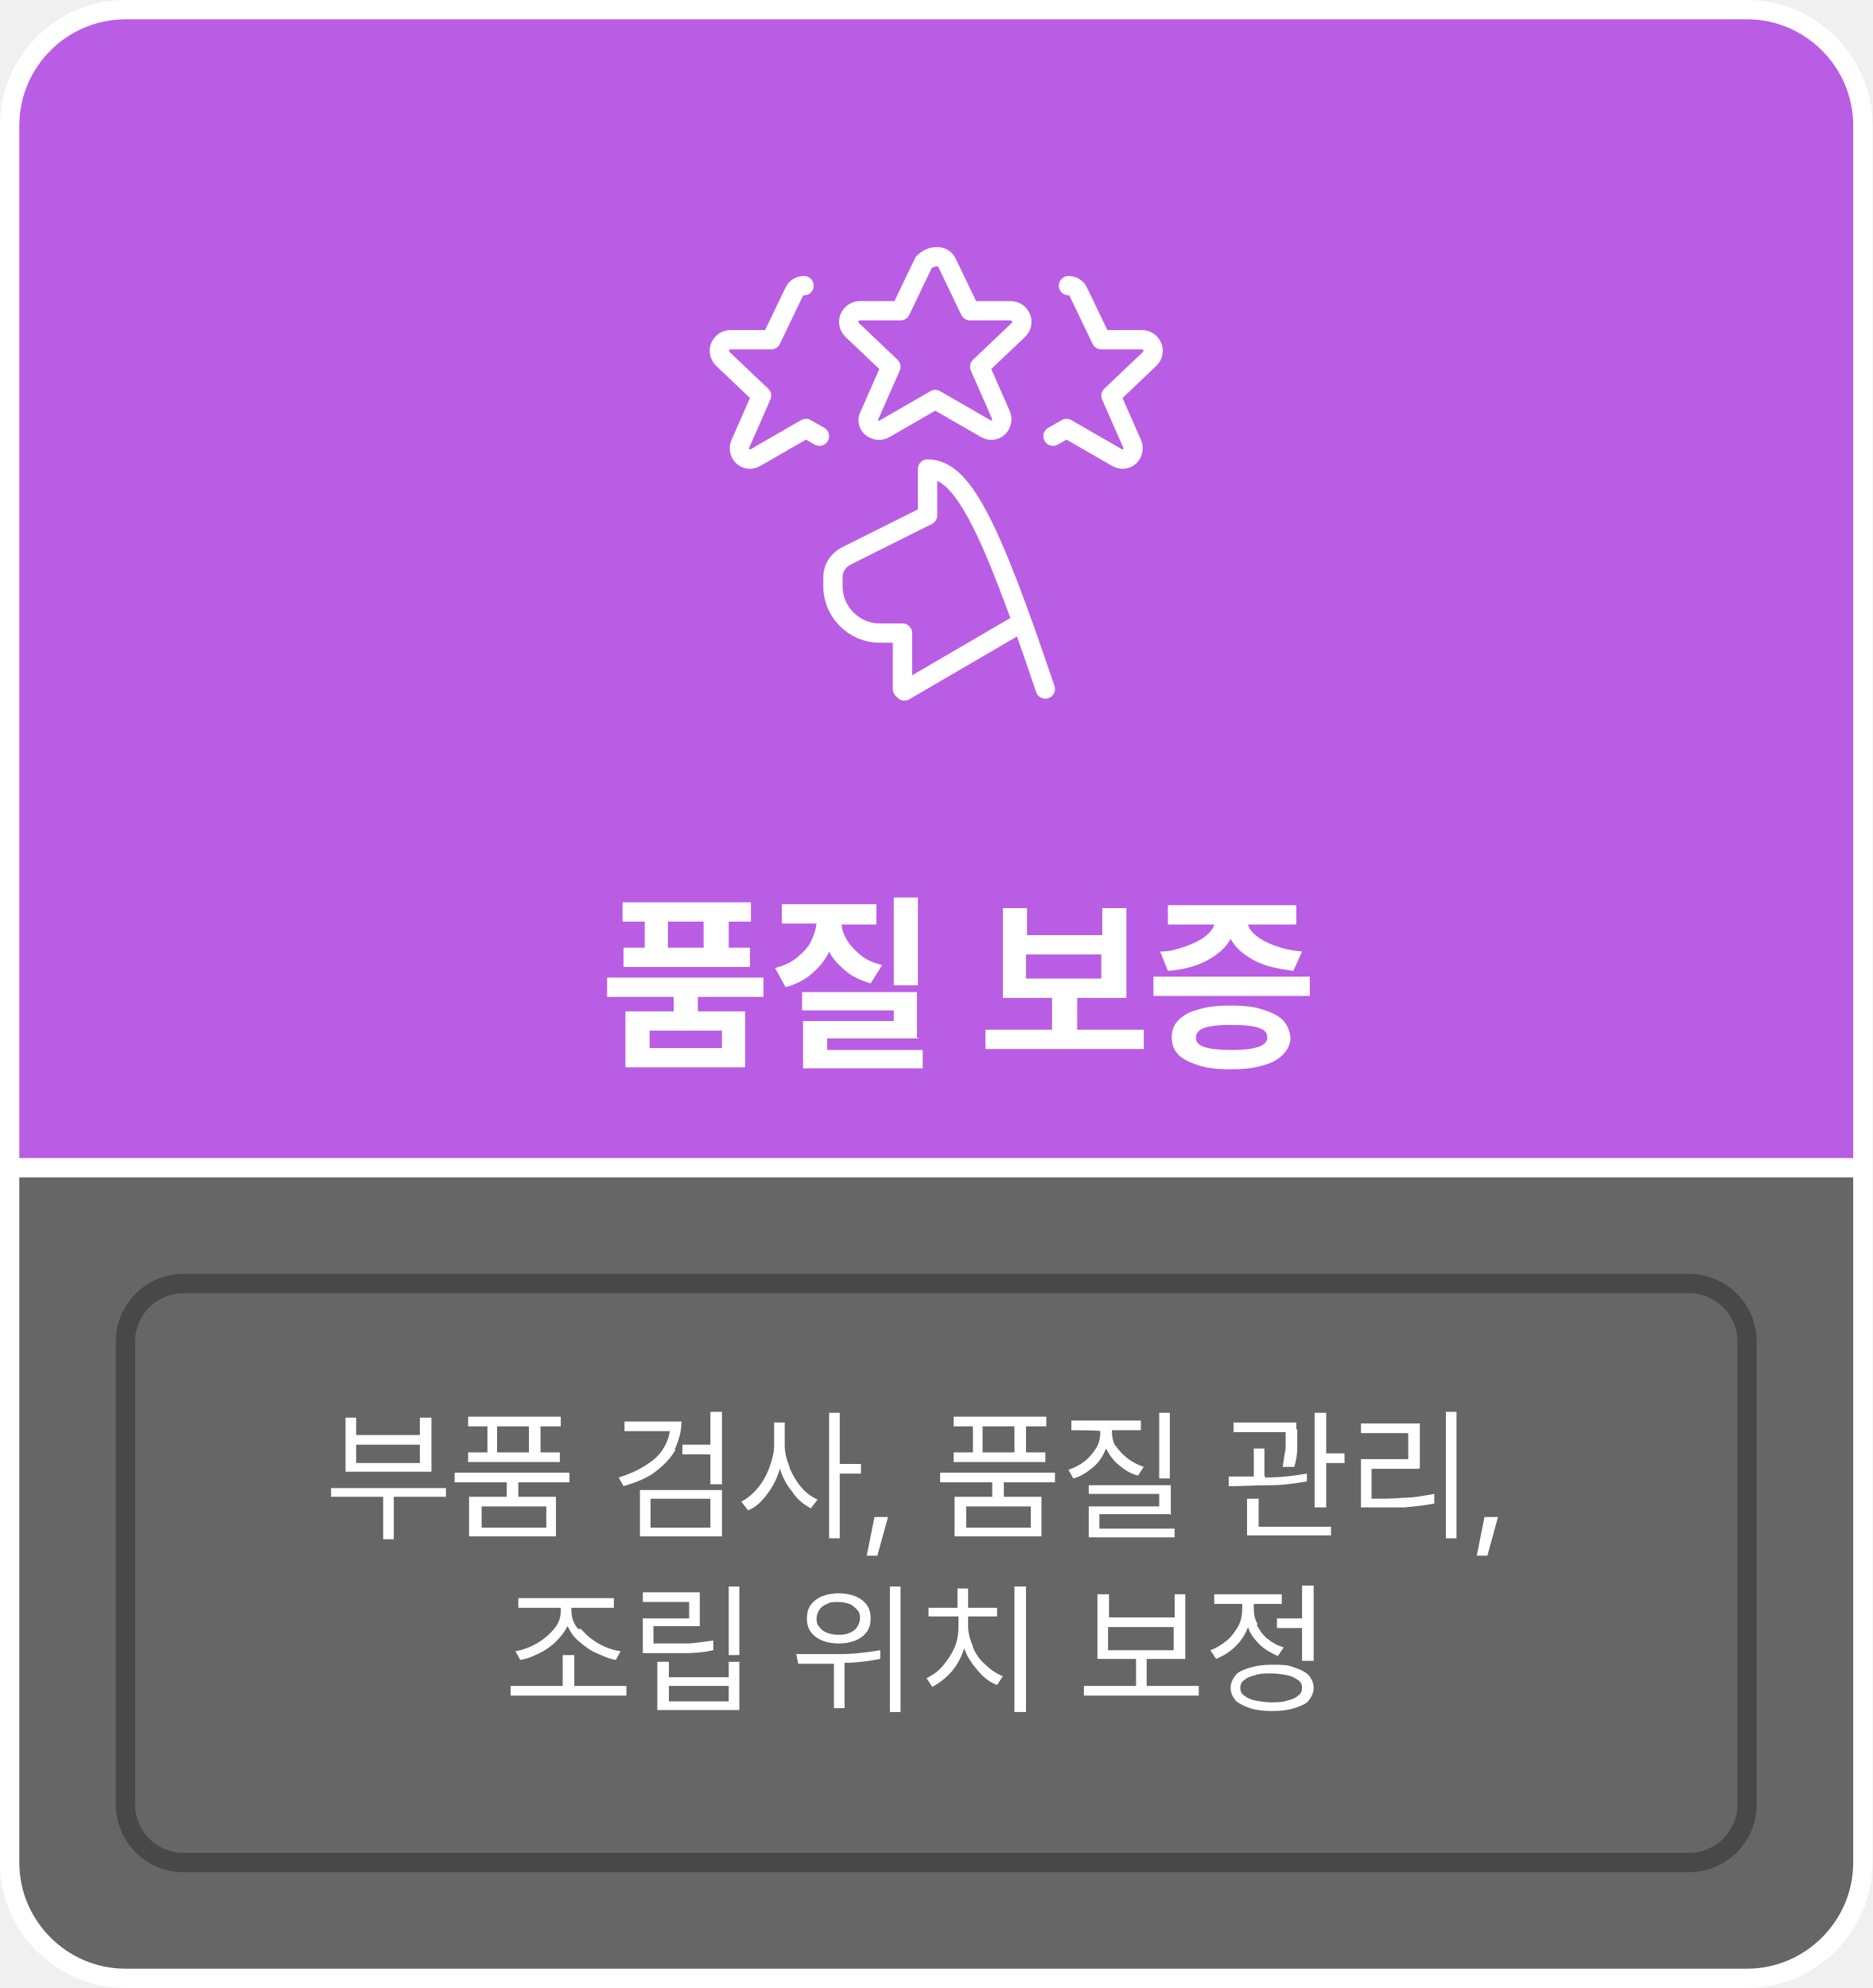
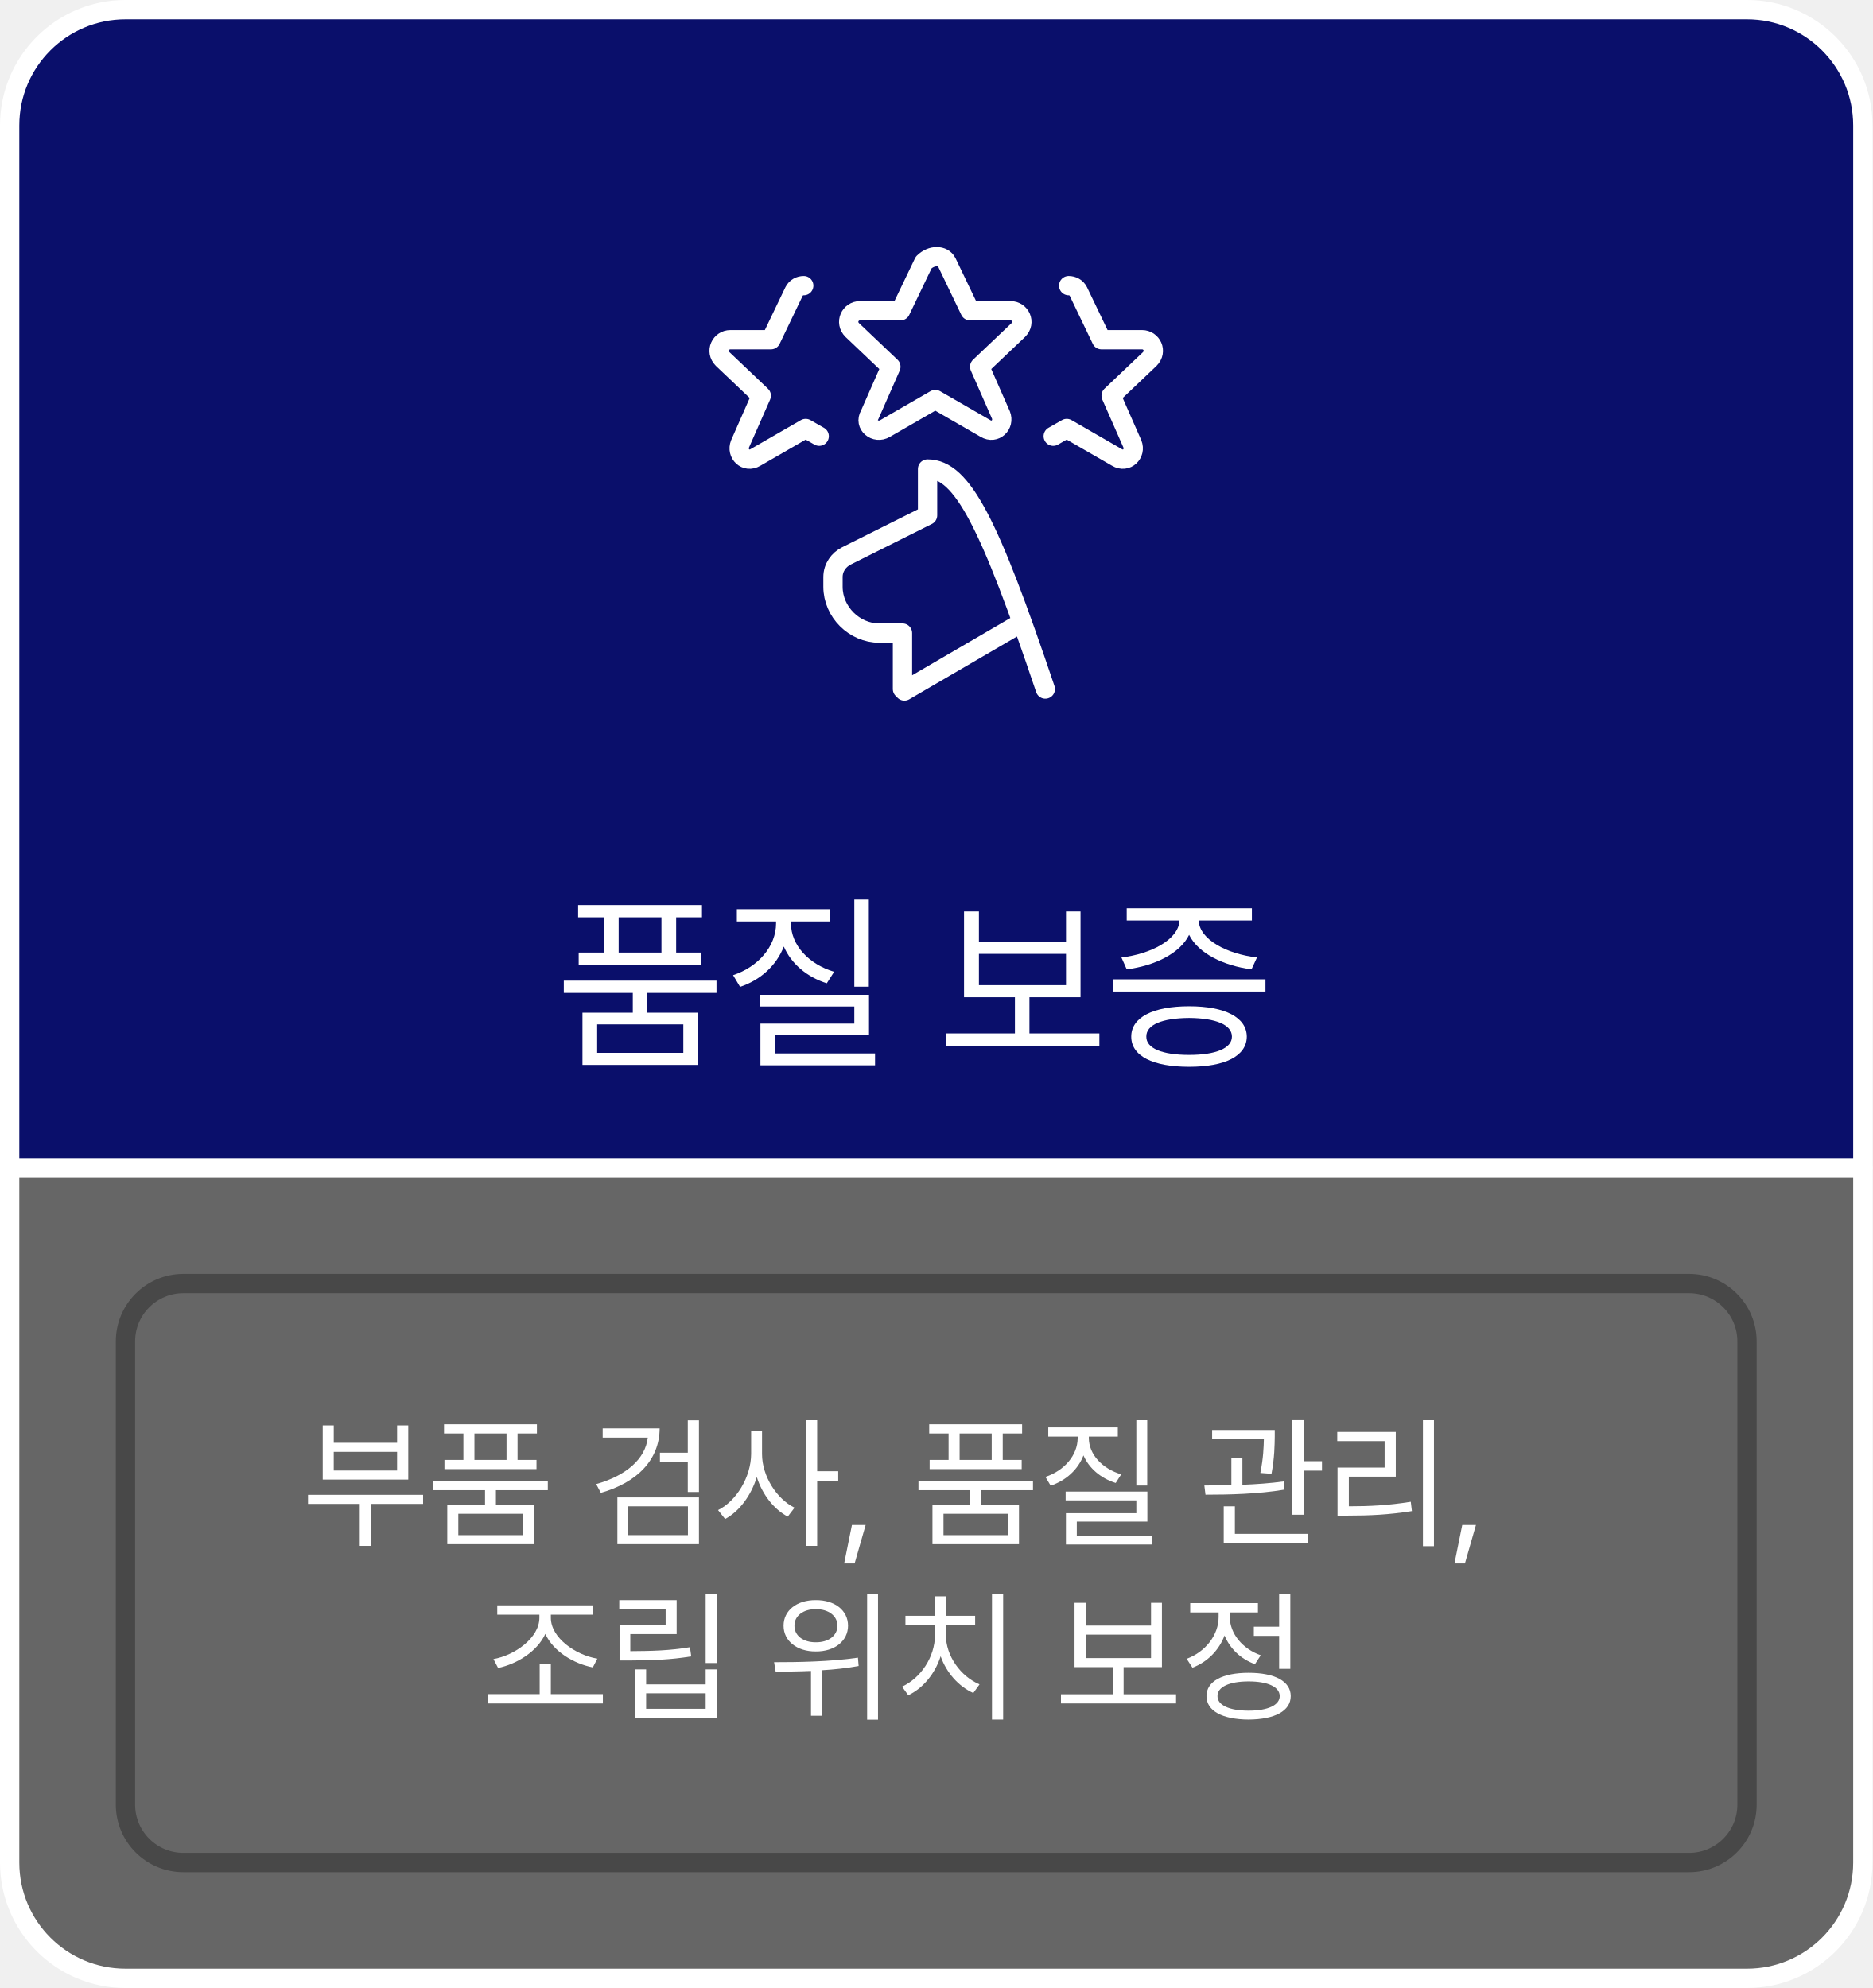
- <svg xmlns="http://www.w3.org/2000/svg" id="_레이어_2" version="1.1" viewBox="0 0 194 206">
-   <defs>
-     <style>
-       .st0 {
-         fill: #fff;
-       }
- 
-       .st1 {
-         stroke: #fff;
-       }
- 
-       .st1, .st2 {
-         fill: none;
-         stroke-linecap: round;
-         stroke-linejoin: round;
-         stroke-width: 2px;
-       }
- 
-       .st3 {
-         isolation: isolate;
-       }
- 
-       .st4 {
-         fill: #666;
-       }
- 
-       .st4, .st5 {
-         fill-rule: evenodd;
-       }
- 
-       .st5 {
-         fill: #ba5de5;
-       }
- 
-       .st2 {
-         stroke: #484848;
-       }
-     </style>
-   </defs>
-   <g id="_레이어_1-2">
-     <g id="g-root-cp_1_g-1_5_4oth091vhpv5u-fill">
-       <g id="cp_1_g-1_5_4oth091vhpv5u-fill">
-         <path class="st5" d="M13,13H1C1,6.4,6.4,1,13,1v12ZM13,1v12h168V1H13ZM193,13h-12V1c6.6,0,12,5.4,12,12ZM193,121H1V13h192v108Z" />
-       </g>
-     </g>
-     <g id="g-root-cp_0_g-0_5_1qeh0m11vhpwjo-fill">
-       <g id="cp_0_g-0_5_1qeh0m11vhpwjo-fill">
-         <path class="st4" d="M1,193h12v12c-6.6,0-12-5.4-12-12ZM181,205v-12H13v12h168ZM193,193c0,6.6-5.4,12-12,12v-12h12ZM193,121H1v72h192v-72Z" />
-       </g>
-     </g>
-     <g id="g-root-tx_1qbz7fd1vhafbb-fill">
-       <g id="tx_1qbz7fd1vhafbb-fill">
-         <g class="st3">
-           <g class="st3">
-             <g class="st3">
-               <path class="st0" d="M79.2,103.3h-6.9v1.5h4.9v5.8h-12.4v-5.8h5v-1.5h-6.9v-2h16.2v2ZM77.8,95.5h-2.3v2.7h2.2v2h-13.1v-2h2.2v-2.7h-2.3v-2h13.3v2ZM67.3,108.6h7.5v-1.8h-7.5v1.8ZM72.9,98.2v-2.7h-3.7v2.7h3.7Z" />
-               <path class="st0" d="M90.8,95.8h-3.6c0,.6.3,1.2.6,1.7s.8,1,1.4,1.5,1.4.8,2.2,1l-1.2,1.9c-1-.3-1.9-.7-2.6-1.3s-1.3-1.2-1.7-2c-.4.9-1,1.6-1.8,2.3s-1.7,1.1-2.7,1.4l-1.1-2c.9-.2,1.7-.6,2.3-1.1s1.1-1,1.4-1.6.5-1.2.6-1.9h-3.6v-2h9.8v2ZM95.2,107.6h-9.5v1.2h9.9v1.9h-12.4v-4.9h9.4v-1.1h-9.5v-1.9h11.9v4.7ZM95.1,102.1h-2.5v-9.1h2.5v9.1Z" />
-               <path class="st0" d="M118.4,108.7h-16.3v-2h6.9v-3.3h-5.1v-9.3h2.5v2.8h7.8v-2.8h2.5v9.3h-5.1v3.3h6.9v2ZM114.1,101.4v-2.5h-7.8v2.5h7.8Z" />
-               <path class="st0" d="M135.7,103.2h-16.2v-2h16.2v2ZM134.2,95.8h-4.9c.1.4.4.8.9,1.2.5.4,1.1.7,1.9,1,.8.3,1.7.5,2.8.6l-.9,2c-1.6-.2-3-.5-4.1-1.1s-1.9-1.3-2.4-2.2c-.5.9-1.3,1.6-2.4,2.2-1.1.6-2.5,1-4.1,1.1l-.8-2c1.1,0,2-.3,2.8-.6s1.4-.6,1.9-1c.5-.4.8-.8.9-1.2h-4.8v-2h13.3v2ZM130.8,104.6c.9.3,1.6.6,2.1,1.1.5.5.7,1.1.8,1.8,0,.7-.3,1.3-.8,1.8-.5.5-1.2.9-2.1,1.1-.9.3-2,.4-3.3.4s-2.4-.1-3.3-.4c-.9-.3-1.6-.6-2.1-1.1-.5-.5-.7-1.1-.7-1.8s.2-1.3.7-1.8,1.2-.9,2.1-1.1c.9-.3,2-.4,3.3-.4s2.4.1,3.3.4ZM124.8,106.5c-.6.2-.9.6-.9,1,0,.5.3.8.9,1s1.5.3,2.8.3c2.4,0,3.7-.4,3.7-1.3,0-.5-.3-.8-.9-1-.6-.2-1.5-.3-2.8-.3s-2.2.1-2.8.3Z" />
-             </g>
-           </g>
+ <svg xmlns="http://www.w3.org/2000/svg" version="1.1" id="Layer_1" x="0px" y="0px" width="194px" height="206px" viewBox="0 0 194 206" enable-background="new 0 0 194 206" xml:space="preserve">
+   <g id="g-root-cp_1_g-1_5_4oth091vhpv5u-fill" transform="translate(986, 86)">
+     <g>
+       <g id="cp_1_g-1_5_4oth091vhpv5u-fill_8_">
+         <g>
+           <path fill="#0A0F6B" d="M-973-73h-12c0-6.604,5.396-12,12-12V-73z M-973-85v12h168v-12H-973z M-793-73h-12v-12      C-798.384-85-793-79.616-793-73z M-793,35h-192V-73h192V35z" />
        </g>
      </g>
    </g>
-     <g id="g-root-tx_18lbo0p1vhaeio-fill">
-       <g id="tx_18lbo0p1vhaeio-fill">
-         <g class="st3">
-           <g class="st3">
-             <g class="st3">
-               <path class="st0" d="M46.2,155.1h-5.4v4.4h-1.1v-4.4h-5.4v-.9h11.9v.9ZM36.9,148.7h6.6v-1.8h1.2v5.6h-8.9v-5.6h1.1v1.8ZM43.5,151.6v-1.9h-6.6v1.9h6.6Z" />
-               <path class="st0" d="M59.1,153.6h-5.4v1.5h3.9v4.1h-9v-4.1h3.9v-1.5h-5.4v-1h11.9v1ZM58,147.8h-2v2.7h2v1h-9.5v-1h2v-2.7h-2v-1h9.6v1ZM49.9,158.3h6.7v-2.2h-6.7v2.2ZM54.8,150.5v-2.7h-3.3v2.7h3.3Z" />
-               <path class="st0" d="M70,150.2c-.5.9-1.2,1.6-2.1,2.3s-2,1.1-3.3,1.5l-.5-.9c1-.3,1.9-.7,2.7-1.2.8-.5,1.4-1,1.8-1.6.4-.6.7-1.3.8-2h-4.7v-1h5.9c0,1.1-.3,2-.7,2.9ZM74.8,159.2h-8.5v-4.8h8.5v4.8ZM67.4,158.3h6.2v-3h-6.2v3ZM74.8,153.8h-1.2v-3.1h-2.9v-1h2.9v-3.4h1.2v7.4Z" />
-               <path class="st0" d="M81.8,152.1c.3.7.7,1.4,1.2,2s1.1,1,1.7,1.3l-.7.9c-.7-.4-1.4-.9-1.9-1.7-.6-.7-1-1.5-1.3-2.4-.3,1-.7,1.8-1.3,2.6-.6.8-1.2,1.4-2,1.7l-.7-.9c.6-.3,1.2-.8,1.7-1.4.5-.6.9-1.3,1.2-2.1.3-.8.5-1.6.5-2.3v-2.4h1.1v2.4c0,.7.2,1.5.5,2.2ZM87,151.7h2.2v1h-2.2v6.7h-1.1v-13h1.1v5.3Z" />
-             </g>
-             <g class="st3">
-               <path class="st0" d="M90.9,161.2h-1.1l.8-4h1.4l-1.1,4Z" />
-             </g>
-             <g class="st3">
-               <path class="st0" d="M109.4,153.6h-5.4v1.5h3.9v4.1h-9v-4.1h3.9v-1.5h-5.4v-1h11.9v1ZM108.3,147.8h-2v2.7h2v1h-9.5v-1h2v-2.7h-2v-1h9.6v1ZM100.1,158.3h6.7v-2.2h-6.7v2.2ZM105.1,150.5v-2.7h-3.3v2.7h3.3Z" />
-               <path class="st0" d="M115.6,149.8c.3.5.7.9,1.2,1.3s1.1.7,1.7.9l-.6.9c-.8-.2-1.4-.6-2-1.1-.6-.5-1-1.1-1.3-1.7-.3.7-.7,1.4-1.3,1.9-.6.5-1.3,1-2.1,1.2l-.5-.9c.6-.2,1.2-.5,1.7-.9.5-.4.9-.9,1.2-1.4.3-.5.4-1.1.4-1.7h0c0-.1-3-.1-3-.1v-1h7.2v1h-3c0,.7.1,1.2.4,1.7ZM121.2,156.9h-7.3v1.5h7.8v.9h-8.9v-3.2h7.3v-1.3h-7.3v-.9h8.5v3.1ZM121.2,153.2h-1.1v-6.8h1.1v6.8Z" />
-               <path class="st0" d="M131.1,153.1c1.7,0,3.1-.2,4.3-.4v.8c-1.1.2-2.4.4-3.8.4-1.4,0-2.8.1-4.3.1v-1c-.1,0,0,0,0,0h2.6v-2.9h1.1v2.8ZM134.4,148.1v.2c0,.6,0,1.2,0,1.8s-.1,1.2-.3,1.9h-1.2c.1-.8.2-1.4.3-1.9,0-.5,0-1.1,0-1.7h-5.4v-1h6.5v.7ZM137.9,159.1h-8.7v-3.8h1.2v2.9h7.5v1ZM137.4,150.6h1.9v1h-1.9v4.6h-1.2v-9.8h1.2v4.2Z" />
-               <path class="st0" d="M147,152.2h-4.9v3.1c1.2,0,2.3,0,3.3-.1,1,0,2.1-.2,3.2-.4v1c-1,.2-2.1.3-3.1.4-1,0-2.2,0-3.4,0h-1.1v-5h4.9v-2.7h-4.9v-1h6.1v4.6ZM150.9,159.4h-1.1v-13.1h1.1v13.1Z" />
-             </g>
-             <g class="st3">
-               <path class="st0" d="M154.1,161.2h-1.1l.8-4h1.4l-1.1,4Z" />
-             </g>
-           </g>
-           <g class="st3">
-             <g class="st3">
-               <path class="st0" d="M64.8,175.7h-11.9v-1h5.4v-3.2h1.2v3.2h5.4v1ZM60.2,168.8c.5.6,1.1,1.1,1.8,1.5.7.4,1.5.7,2.3.8l-.5.9c-.7-.1-1.3-.4-2-.7-.7-.3-1.2-.7-1.8-1.2s-.9-1-1.2-1.6c-.3.6-.7,1.1-1.2,1.6-.5.5-1.1.9-1.7,1.2-.6.3-1.3.6-2,.7l-.5-.9c.7-.1,1.5-.4,2.2-.8s1.3-.9,1.8-1.5c.5-.6.7-1.2.7-1.9v-.3h-4.4v-1h9.9v1h-4.4v.3c0,.7.2,1.3.7,1.9Z" />
-               <path class="st0" d="M72.5,168.5h-4.8v1.8c1.3,0,2.5,0,3.4,0,.9,0,1.8-.2,2.8-.3v1c-.9.2-1.9.3-2.8.3-.9,0-2.1,0-3.4,0h-1.1v-3.6h4.8v-1.7h-4.8v-1h5.9v3.5ZM69.3,173.8h6.2v-1.6h1.1v5h-8.5v-5h1.2v1.6ZM75.5,176.3v-1.6h-6.2v1.6h6.2ZM76.6,171.5h-1.1v-7.1h1.1v7.1Z" />
-               <path class="st0" d="M87.1,171.4c1.4,0,2.8-.2,4.1-.4v.9c-1.1.2-2.3.4-3.7.4v4.7h-1.1v-4.6c-.9,0-2.1,0-3.7,0l-.2-1c1.6,0,3.1,0,4.6,0ZM88.6,165.4c.5.2.9.5,1.2.9.3.4.4.9.4,1.4s-.1,1-.4,1.4c-.3.4-.7.7-1.2.9-.5.2-1.1.3-1.7.3-.6,0-1.2-.1-1.7-.3-.5-.2-.9-.5-1.2-.9-.3-.4-.4-.9-.4-1.4s.1-1,.4-1.4c.3-.4.7-.7,1.2-.9.5-.2,1.1-.3,1.7-.3.6,0,1.2.1,1.7.3ZM85.7,166.2c-.3.1-.6.3-.8.6s-.3.6-.3.9c0,.3,0,.6.3.9.2.3.5.5.8.6.3.1.7.2,1.1.2.4,0,.8,0,1.2-.2.3-.1.6-.3.8-.6.2-.3.3-.6.3-.9s0-.6-.3-.9-.5-.5-.8-.6c-.3-.1-.7-.2-1.2-.2-.4,0-.8,0-1.1.2ZM93.3,177.4h-1.1v-13h1.1v13Z" />
-               <path class="st0" d="M100.8,170.7c.3.7.7,1.3,1.3,1.8.5.5,1.1.9,1.8,1.2l-.6.9c-.8-.3-1.4-.8-2-1.5s-1.1-1.4-1.4-2.3c-.3.9-.7,1.7-1.3,2.4-.6.7-1.3,1.2-2,1.6l-.6-.9c.6-.3,1.2-.7,1.7-1.3.5-.6.9-1.2,1.2-1.9.3-.7.4-1.4.4-2.2v-1h-3.1v-.9h3v-2h1.1v2h3v.9h-3v1c0,.7.2,1.4.5,2.1ZM106.3,177.4h-1.2v-13h1.2v13Z" />
-               <path class="st0" d="M124.2,175.7h-11.9v-1h5.4v-2.8h-4v-6.7h1.2v2.4h6.8v-2.4h1.1v6.7h-4v2.8h5.4v1ZM121.6,171v-2.4h-6.8v2.4h6.8Z" />
-               <path class="st0" d="M130.2,168.4c.3.5.6,1,1.1,1.4.5.4,1,.7,1.7.9l-.6.9c-.7-.3-1.4-.7-1.9-1.2-.5-.5-1-1.1-1.2-1.8-.3.8-.7,1.4-1.3,2-.6.6-1.3,1-2,1.3l-.6-.9c.6-.2,1.2-.6,1.7-1,.5-.4.9-1,1.2-1.5.3-.6.4-1.2.4-1.8v-.5h-2.9v-1h7v1h-2.9v.5c0,.6.1,1.1.4,1.6ZM134.1,172.8c.7.2,1.2.5,1.5.8.3.4.5.8.5,1.3s-.2.9-.5,1.3c-.3.4-.9.6-1.5.8s-1.4.3-2.3.3c-.9,0-1.7-.1-2.3-.3s-1.2-.5-1.5-.8c-.3-.4-.5-.8-.5-1.3s.2-.9.5-1.3c.3-.4.9-.6,1.5-.8.7-.2,1.4-.3,2.3-.3s1.7,0,2.3.3ZM130,173.6c-.5.1-.9.3-1.1.5-.3.2-.4.5-.4.8,0,.3.1.6.4.8.3.2.6.4,1.1.5.5.1,1.1.2,1.7.2s1.2,0,1.7-.2c.5-.1.9-.3,1.1-.5.3-.2.4-.5.4-.8s-.1-.6-.4-.8c-.3-.2-.6-.4-1.1-.5-.5-.1-1.1-.2-1.7-.2s-1.2,0-1.7.2ZM136.1,172.1h-1.2v-3.4h-2.6v-1h2.6v-3.4h1.2v7.8Z" />
-             </g>
-           </g>
+   </g>
+   <g id="g-root-cp_0_g-0_5_1qeh0m11vhpwjo-fill" transform="translate(986, 206)">
+     <g id="cp_0_g-0_5_1qeh0m11vhpwjo-fill">
+       <g>
+         <path fill="#666666" d="M-985-13h12v12C-979.628-1-985-6.373-985-13z M-805-1v-12h-168v12H-805z M-793-13c0,6.627-5.372,12-12,12     v-12H-793z M-793-85h-192v72h192V-85z" />
+       </g>
+     </g>
+   </g>
+   <g id="g-root-tx__1qbz7fd1vhafbb-fill" transform="translate(1040, 170)">
+     <g id="tx__1qbz7fd1vhafbb-fill">
+       <g>
+         <g enable-background="new    ">
+           <path fill="#FFFFFF" d="M-965.767-67.113h-7.168v2.051h5.234v5.41h-11.953v-5.41h5.215v-2.051h-7.148v-1.27h15.82V-67.113z       M-967.271-74.945h-2.676v3.652h2.617v1.27h-12.715v-1.27h2.617v-3.652h-2.676v-1.27h12.832V-74.945z M-978.13-60.902h8.926      v-2.949h-8.926V-60.902z M-971.47-71.293v-3.652h-4.434v3.652H-971.47z" />
+           <path fill="#FFFFFF" d="M-953.579-69.301l-0.762,1.191c-2.051-0.645-3.682-2.021-4.453-3.809      c-0.752,1.953-2.412,3.477-4.531,4.18l-0.723-1.211c2.598-0.859,4.453-2.988,4.453-5.371v-0.195h-4.063v-1.27h9.609v1.27h-4.004      v0.195C-958.052-72.055-956.196-70.082-953.579-69.301z M-949.966-62.777h-9.746v1.934h10.371v1.23h-11.875v-4.316h9.727v-1.777      h-9.766v-1.211h11.289V-62.777z M-949.985-67.758h-1.504v-9.023h1.504V-67.758z" />
+           <path fill="#FFFFFF" d="M-926.099-61.645h-15.898v-1.27h7.148v-3.75h-5.273v-8.887h1.543v3.145h9.023v-3.145h1.504v8.887h-5.293      v3.75h7.246V-61.645z M-929.556-67.914v-3.242h-9.023v3.242H-929.556z" />
+           <path fill="#FFFFFF" d="M-908.892-67.25h-15.82v-1.27h15.82V-67.25z M-910.298-74.613h-5.508      c0.059,1.973,2.949,3.477,6.035,3.828l-0.566,1.23c-2.842-0.361-5.508-1.631-6.465-3.574c-0.947,1.943-3.604,3.213-6.465,3.574      l-0.547-1.23c3.027-0.352,5.938-1.855,6.016-3.828h-5.469v-1.27h12.969V-74.613z M-910.825-62.582      c-0.02,2.012-2.246,3.125-5.977,3.125c-3.75,0-5.996-1.113-5.996-3.125c0-1.992,2.246-3.145,5.996-3.145      C-913.071-65.727-910.845-64.574-910.825-62.582z M-921.235-62.582c-0.02,1.211,1.641,1.895,4.434,1.895      c2.754,0,4.434-0.684,4.434-1.895c0-1.23-1.68-1.914-4.434-1.934C-919.595-64.496-921.255-63.813-921.235-62.582z" />
        </g>
      </g>
    </g>
-     <g id="g-root-cp_1_g-1_5_4oth091vhpv5u-stroke">
-       <g id="cp_1_g-1_5_4oth091vhpv5u-stroke">
-         <path class="st1" d="M13,1C6.4,1,1,6.4,1,13M193,121V13M1,13v108M13,1h168M193,13c0-6.6-5.4-12-12-12" />
-       </g>
-     </g>
-     <g id="g-root-cp_0_g-0_5_1qeh0m11vhpwjo-stroke">
-       <g id="cp_0_g-0_5_1qeh0m11vhpwjo-stroke">
-         <path class="st1" d="M1,193c0,6.6,5.4,12,12,12M181,205H13M181,205c6.6,0,12-5.4,12-12M193,121v72M1,193v-72M193,121H1" />
-       </g>
-     </g>
-     <g id="g-root-cp_1-5_cell-1-5_1d3mzbt1vhpuyu-stroke">
-       <g id="cp_1-5_cell-1-5_1d3mzbt1vhpuyu-stroke">
-         <path class="st2" d="M13,145v-6c0-3.3,2.7-6,6-6h6M181,145v36M13,181v-36M25,133h144M13,181v6c0,3.3,2.7,6,6,6h6M181,145v-6c0-3.3-2.7-6-6-6h-6M169,193H25M181,181v6c0,3.3-2.7,6-6,6h-6" />
-       </g>
-     </g>
-     <g id="g-root-ic_qual_18n73a11vh8zda-stroke">
-       <g id="ic_qual_18n73a11vh8zda-stroke">
-         <path class="st1" d="M108.3,71.4c-5.8-17.2-8.6-22.8-12.2-22.8v4.8l-8.4,4.2c-.8.4-1.4,1.2-1.4,2.2v1c0,2.6,2.2,4.8,4.8,4.8h2.4v5.8M93.7,71.6l12-7M98.1,27.2l2.4,5h4.2c1,0,1.6,1.2.8,2l-4,3.8,2.2,5c.4,1-.6,2-1.6,1.4l-5.2-3-5.2,3c-1,.6-2.2-.4-1.6-1.4l2.2-5-4-3.8c-.8-.8-.2-2,.8-2h4.2l2.4-5c.8-.8,2-.8,2.4,0ZM83.3,29.6c-.4,0-.8.2-1,.6l-2.4,5h-4.2c-1,0-1.6,1.2-.8,2l4,3.8-2.2,5c-.4,1,.6,2,1.6,1.4l5.2-3,1.4.8M110.7,29.6c.4,0,.8.2,1,.6l2.4,5h4.2c1,0,1.6,1.2.8,2l-4,3.8,2.2,5c.4,1-.6,2-1.6,1.4l-5.2-3-1.4.8" />
+   </g>
+   <g id="g-root-tx__18lbo0p1vhaeio-fill" transform="translate(1010, 230)">
+     <g id="tx__18lbo0p1vhaeio-fill">
+       <g>
+         <g enable-background="new    ">
+           <path fill="#FFFFFF" d="M-966.164-74.164h-5.435v4.351h-1.128v-4.351h-5.361v-0.938h11.924V-74.164z M-975.421-80.492h6.563      v-1.802h1.157v5.61h-8.862v-5.61h1.143V-80.492z M-968.859-77.621v-1.934h-6.563v1.934H-968.859z" />
+           <path fill="#FFFFFF" d="M-953.244-75.585h-5.376v1.538h3.926v4.058h-8.965v-4.058h3.911v-1.538h-5.361v-0.952h11.865V-75.585z       M-954.372-81.459h-2.007v2.739h1.963v0.952h-9.536v-0.952h1.963v-2.739h-2.007v-0.952h9.624V-81.459z M-962.516-70.927h6.694      v-2.212h-6.694V-70.927z M-957.521-78.72v-2.739h-3.325v2.739H-957.521z" />
+           <path fill="#FFFFFF" d="M-947.75-75.307l-0.483-0.908c3.113-0.879,5.098-2.607,5.347-4.819h-4.673v-0.952h5.903      C-941.671-78.72-944-76.376-947.75-75.307z M-937.584-69.989h-8.452v-4.849h8.452V-69.989z M-944.923-70.927h6.196v-2.988      h-6.196V-70.927z M-937.584-75.395h-1.157V-78.5h-2.886v-0.967h2.886v-3.354h1.157V-75.395z" />
+           <path fill="#FFFFFF" d="M-927.682-73.769l-0.703,0.923c-1.436-0.754-2.637-2.293-3.208-4.102      c-0.586,1.926-1.816,3.566-3.281,4.351l-0.732-0.923c1.904-0.938,3.413-3.442,3.428-5.815v-2.373h1.128v2.373      C-931.051-77.035-929.528-74.677-927.682-73.769z M-925.338-77.548h2.183v0.996h-2.183v6.738h-1.143v-13.022h1.143V-77.548z" />
+           <path fill="#FFFFFF" d="M-921.457-67.997h-1.084l0.806-3.984h1.421L-921.457-67.997z" />
+           <path fill="#FFFFFF" d="M-902.978-75.585h-5.376v1.538h3.926v4.058h-8.965v-4.058h3.911v-1.538h-5.361v-0.952h11.865V-75.585z       M-904.105-81.459h-2.007v2.739h1.963v0.952h-9.536v-0.952h1.963v-2.739h-2.007v-0.952h9.624V-81.459z M-912.25-70.927h6.694      v-2.212h-6.694V-70.927z M-907.255-78.72v-2.739h-3.325v2.739H-907.255z" />
+           <path fill="#FFFFFF" d="M-893.837-77.226l-0.571,0.894c-1.538-0.483-2.762-1.516-3.34-2.856      c-0.564,1.465-1.809,2.607-3.398,3.135l-0.542-0.908c1.948-0.645,3.34-2.241,3.34-4.028v-0.146h-3.047v-0.952h7.207v0.952      h-3.003v0.146C-897.191-79.291-895.8-77.812-893.837-77.226z M-891.127-72.333h-7.31v1.45h7.778v0.923h-8.906v-3.237h7.295      v-1.333h-7.324v-0.908h8.467V-72.333z M-891.142-76.068h-1.128v-6.768h1.128V-76.068z" />
+           <path fill="#FFFFFF" d="M-881.283-76.142c1.443-0.059,2.938-0.161,4.292-0.352l0.073,0.85c-2.725,0.469-5.874,0.527-8.188,0.527      l-0.117-0.952c0.843-0.008,1.794-0.015,2.798-0.044v-2.827h1.143V-76.142z M-877.929-81.137      c-0.015,0.85-0.015,2.153-0.337,3.853l-1.157-0.088c0.315-1.56,0.345-2.666,0.366-3.486h-5.361v-0.967h6.489V-81.137z       M-874.516-70.092h-8.701v-3.823h1.157v2.856h7.544V-70.092z M-874.94-78.588h1.904v0.981h-1.904v4.57h-1.172v-9.8h1.172      V-78.588z" />
+           <path fill="#FFFFFF" d="M-865.39-76.991h-4.863v3.076c2.161,0,4.087-0.095,6.416-0.469l0.117,0.967      c-2.402,0.381-4.38,0.469-6.621,0.469h-1.084v-4.98h4.878v-2.739h-4.907v-0.952h6.064V-76.991z M-861.435-69.784h-1.143v-13.052      h1.143V-69.784z" />
+           <path fill="#FFFFFF" d="M-858.227-67.997h-1.084l0.806-3.984h1.421L-858.227-67.997z" />
+         </g>
+         <g enable-background="new    ">
+           <path fill="#FFFFFF" d="M-947.539-53.483h-11.924v-0.967h5.376v-3.164h1.157v3.164h5.391V-53.483z M-948.11-58.127l-0.469,0.908      c-1.992-0.389-4.094-1.655-4.922-3.472c-0.842,1.823-2.937,3.12-4.893,3.53l-0.483-0.923c2.197-0.381,4.761-2.197,4.761-4.277      v-0.322h-4.365v-0.967h9.917v0.967h-4.365v0.322C-952.93-60.28-950.352-58.493-948.11-58.127z" />
+           <path fill="#FFFFFF" d="M-939.893-60.676h-4.805v1.772c2.329-0.015,4.072-0.059,6.182-0.41l0.132,0.952      c-2.183,0.352-3.97,0.41-6.372,0.425h-1.055v-3.647h4.775v-1.655h-4.805v-0.952h5.947V-60.676z M-943.057-55.461h6.167v-1.553      h1.143v5.024h-8.467v-5.024h1.157V-55.461z M-936.89-52.927v-1.611h-6.167v1.611H-936.89z M-935.747-57.673h-1.143v-7.148h1.143      V-57.673z" />
+           <path fill="#FFFFFF" d="M-921.113-58.229l0.073,0.864c-1.245,0.227-2.542,0.366-3.794,0.439v4.717h-1.143v-4.644      c-1.326,0.059-2.578,0.065-3.662,0.073l-0.161-0.981C-927.354-57.761-924.014-57.805-921.113-58.229z M-922.139-61.54      c0,1.582-1.392,2.681-3.34,2.666c-1.948,0.015-3.34-1.084-3.34-2.666c0-1.597,1.392-2.666,3.34-2.651      C-923.53-64.206-922.139-63.137-922.139-61.54z M-927.69-61.54c-0.015,1.025,0.908,1.729,2.212,1.714      c1.318,0.015,2.241-0.688,2.241-1.714c0-1.011-0.923-1.729-2.241-1.714C-926.782-63.269-927.705-62.551-927.69-61.54z       M-919.033-51.799h-1.128v-13.022h1.128V-51.799z" />
+           <path fill="#FFFFFF" d="M-908.516-55.461l-0.645,0.894c-1.502-0.667-2.775-2.08-3.384-3.809      c-0.586,1.831-1.853,3.333-3.354,4.043l-0.645-0.894c1.934-0.879,3.413-3.076,3.413-5.361v-1.04h-3.062v-0.938h3.047v-2.021      h1.143v2.021h3.032v0.938h-3.032v1.04C-912.002-58.405-910.479-56.296-908.516-55.461z M-906.069-51.813h-1.157v-13.022h1.157      V-51.813z" />
+           <path fill="#FFFFFF" d="M-888.154-53.483h-11.924v-0.952h5.361v-2.813h-3.955v-6.665h1.157v2.358h6.768v-2.358h1.128v6.665      h-3.97v2.813h5.435V-53.483z M-890.747-58.186v-2.432h-6.768v2.432H-890.747z" />
+           <path fill="#FFFFFF" d="M-879.38-58.479l-0.601,0.923c-1.465-0.527-2.6-1.618-3.149-2.974c-0.571,1.531-1.78,2.754-3.325,3.34      l-0.601-0.923c1.934-0.703,3.311-2.461,3.311-4.321v-0.483h-2.944v-0.967h7.017v0.967h-2.915v0.469      C-882.588-60.749-881.284-59.138-879.38-58.479z M-876.274-54.245c0,1.538-1.655,2.417-4.365,2.432      c-2.71-0.015-4.365-0.894-4.365-2.432s1.655-2.417,4.365-2.417S-876.274-55.783-876.274-54.245z M-883.862-54.245      c-0.015,0.938,1.23,1.509,3.223,1.509s3.223-0.571,3.223-1.509c0-0.952-1.23-1.523-3.223-1.523S-883.877-55.197-883.862-54.245z       M-876.318-57.072h-1.157v-3.413h-2.622v-0.952h2.622v-3.398h1.157V-57.072z" />
+         </g>
      </g>
    </g>
  </g>
+   <g id="g-root-cp_1_g-1_5_4oth091vhpv5u-stroke" transform="translate(986, 86)">
+     <g id="cp_1_g-1_5_4oth091vhpv5u-stroke">
+       <g>
+         <path fill="none" stroke="#FFFFFF" stroke-width="2" stroke-linecap="round" stroke-linejoin="round" d="M-973-85     c-6.627,0-12,5.373-12,12 M-793,35V-73 M-985-73V35 M-973-85h168 M-793-73c0-6.617-5.383-12-12-12" />
+       </g>
+     </g>
+   </g>
+   <g id="g-root-cp_0_g-0_5_1qeh0m11vhpwjo-stroke" transform="translate(986, 206)">
+     <g id="cp_0_g-0_5_1qeh0m11vhpwjo-stroke">
+       <g>
+         <path fill="none" stroke="#FFFFFF" stroke-width="2" stroke-linecap="round" stroke-linejoin="round" d="M-985-13     c0,6.627,5.372,12,12,12 M-805-1h-168 M-805-1c6.628,0,12-5.373,12-12 M-793-85v72 M-985-13v-72 M-793-85h-192" />
+       </g>
+     </g>
+   </g>
+   <g id="g-root-cp_1-5_cell-1-5_1d3mzbt1vhpuyu-stroke" transform="translate(998, 218)">
+     <g id="cp_1-5_cell-1-5_1d3mzbt1vhpuyu-stroke">
+       <g>
+         <path fill="none" stroke="#484848" stroke-width="2" stroke-linecap="round" stroke-linejoin="round" d="M-985-73v-6     c0-3.313,2.687-6,6-6h6 M-817-73v36 M-985-37v-36 M-973-85h144 M-985-37v6c0,3.313,2.687,6,6,6h6 M-817-73v-6     c0-3.313-2.687-6-6-6h-6 M-829-25h-144 M-817-37v6c0,3.313-2.687,6-6,6h-6" />
+       </g>
+     </g>
+   </g>
+   <g id="g-root-ic_qual_18n73a11vh8zda-stroke" transform="translate(1058, 110)">
+     <g id="ic_qual_18n73a11vh8zda-stroke">
+       <g>
+         <path fill="none" stroke="#FFFFFF" stroke-width="2" stroke-linecap="round" stroke-linejoin="round" d="M-949.7-38.6     c-5.8-17.2-8.6-22.8-12.2-22.8v4.8l-8.399,4.2c-0.8,0.4-1.4,1.2-1.4,2.2v1c0,2.6,2.2,4.8,4.801,4.8h2.399v5.8 M-964.3-38.4l12-7      M-959.9-82.8l2.4,5h4.2c1,0,1.6,1.2,0.8,2l-4,3.8l2.2,5c0.399,1-0.601,2-1.601,1.4l-5.199-3l-5.2,3c-1,0.6-2.2-0.4-1.601-1.4     l2.2-5l-4-3.8c-0.8-0.8-0.2-2,0.8-2h4.2l2.4-5C-961.5-83.6-960.3-83.6-959.9-82.8z M-974.729-80.4c-0.399,0-0.8,0.2-1,0.6     l-2.399,5h-4.2c-1,0-1.601,1.2-0.8,2l4,3.8l-2.2,5c-0.4,1,0.6,2,1.6,1.4l5.2-3l1.4,0.8 M-947.28-80.4c0.4,0,0.801,0.2,1,0.6     l2.4,5h4.2c1,0,1.6,1.2,0.8,2l-4,3.8l2.2,5c0.399,1-0.601,2-1.601,1.4l-5.199-3l-1.4,0.8" />
+       </g>
+     </g>
+   </g>
+   <g>
+ </g>
+   <g>
+ </g>
+   <g>
+ </g>
+   <g>
+ </g>
+   <g>
+ </g>
+   <g>
+ </g>
+   <g>
+ </g>
+   <g>
+ </g>
+   <g>
+ </g>
+   <g>
+ </g>
+   <g>
+ </g>
+   <g>
+ </g>
+   <g>
+ </g>
+   <g>
+ </g>
+   <g>
+ </g>
</svg>
